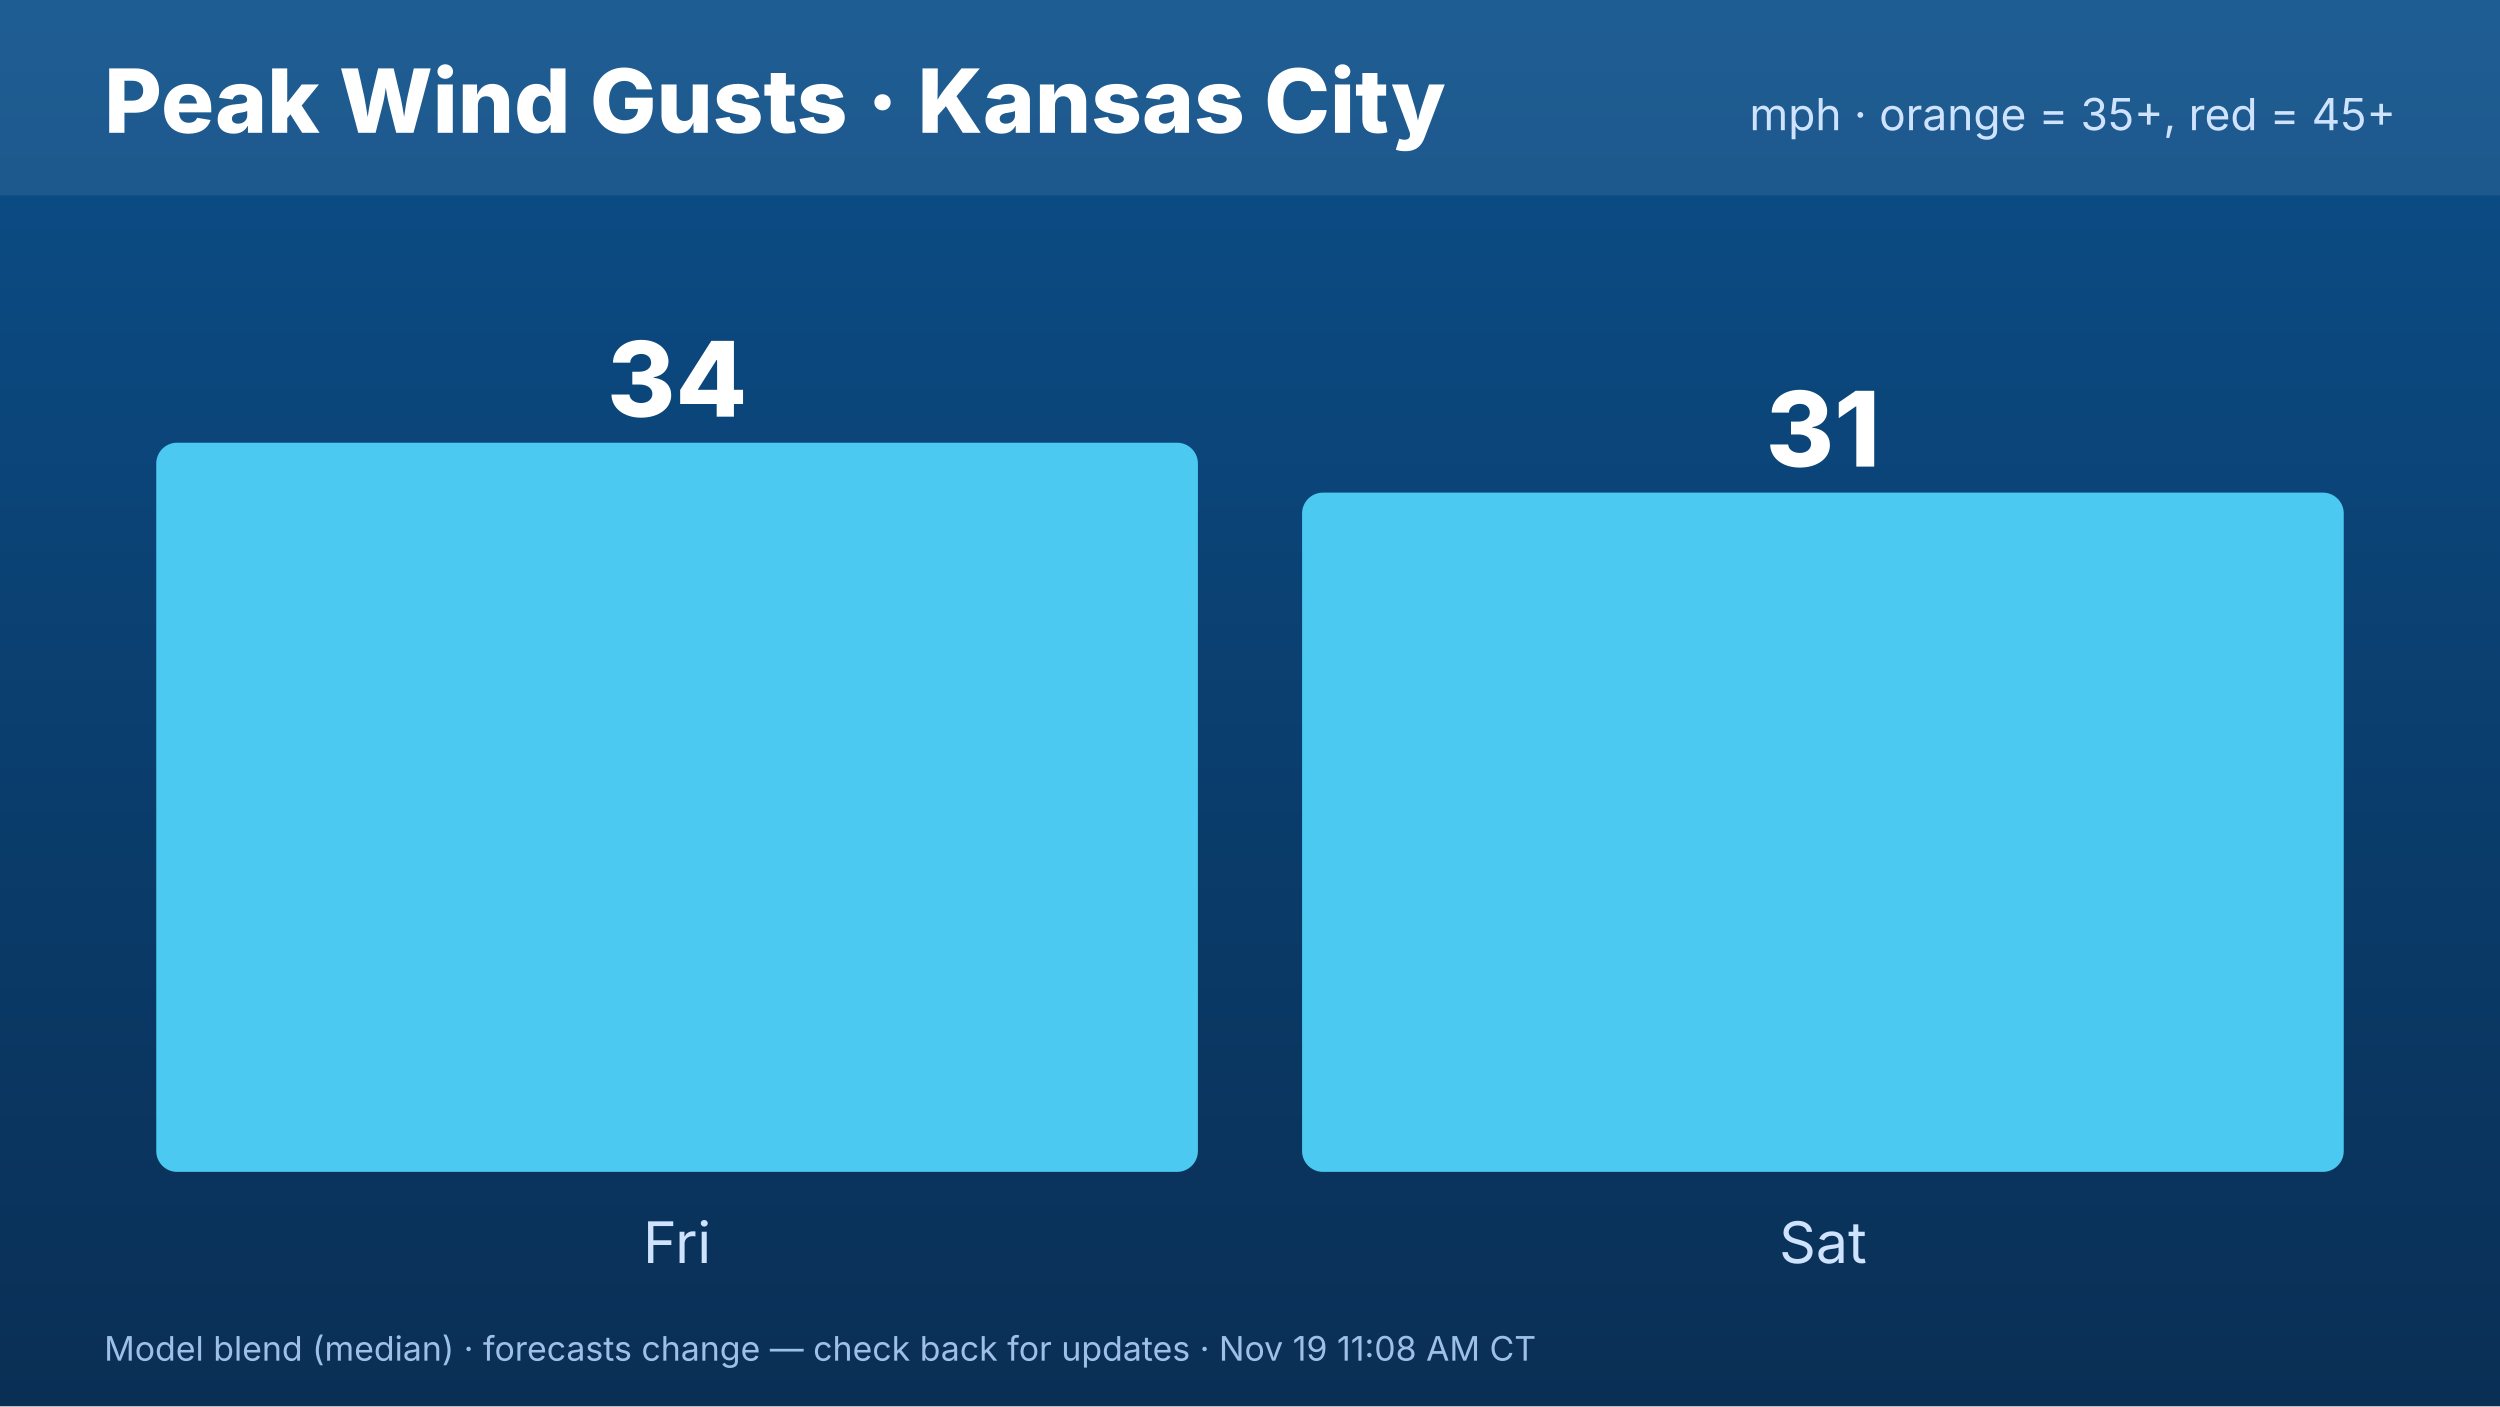
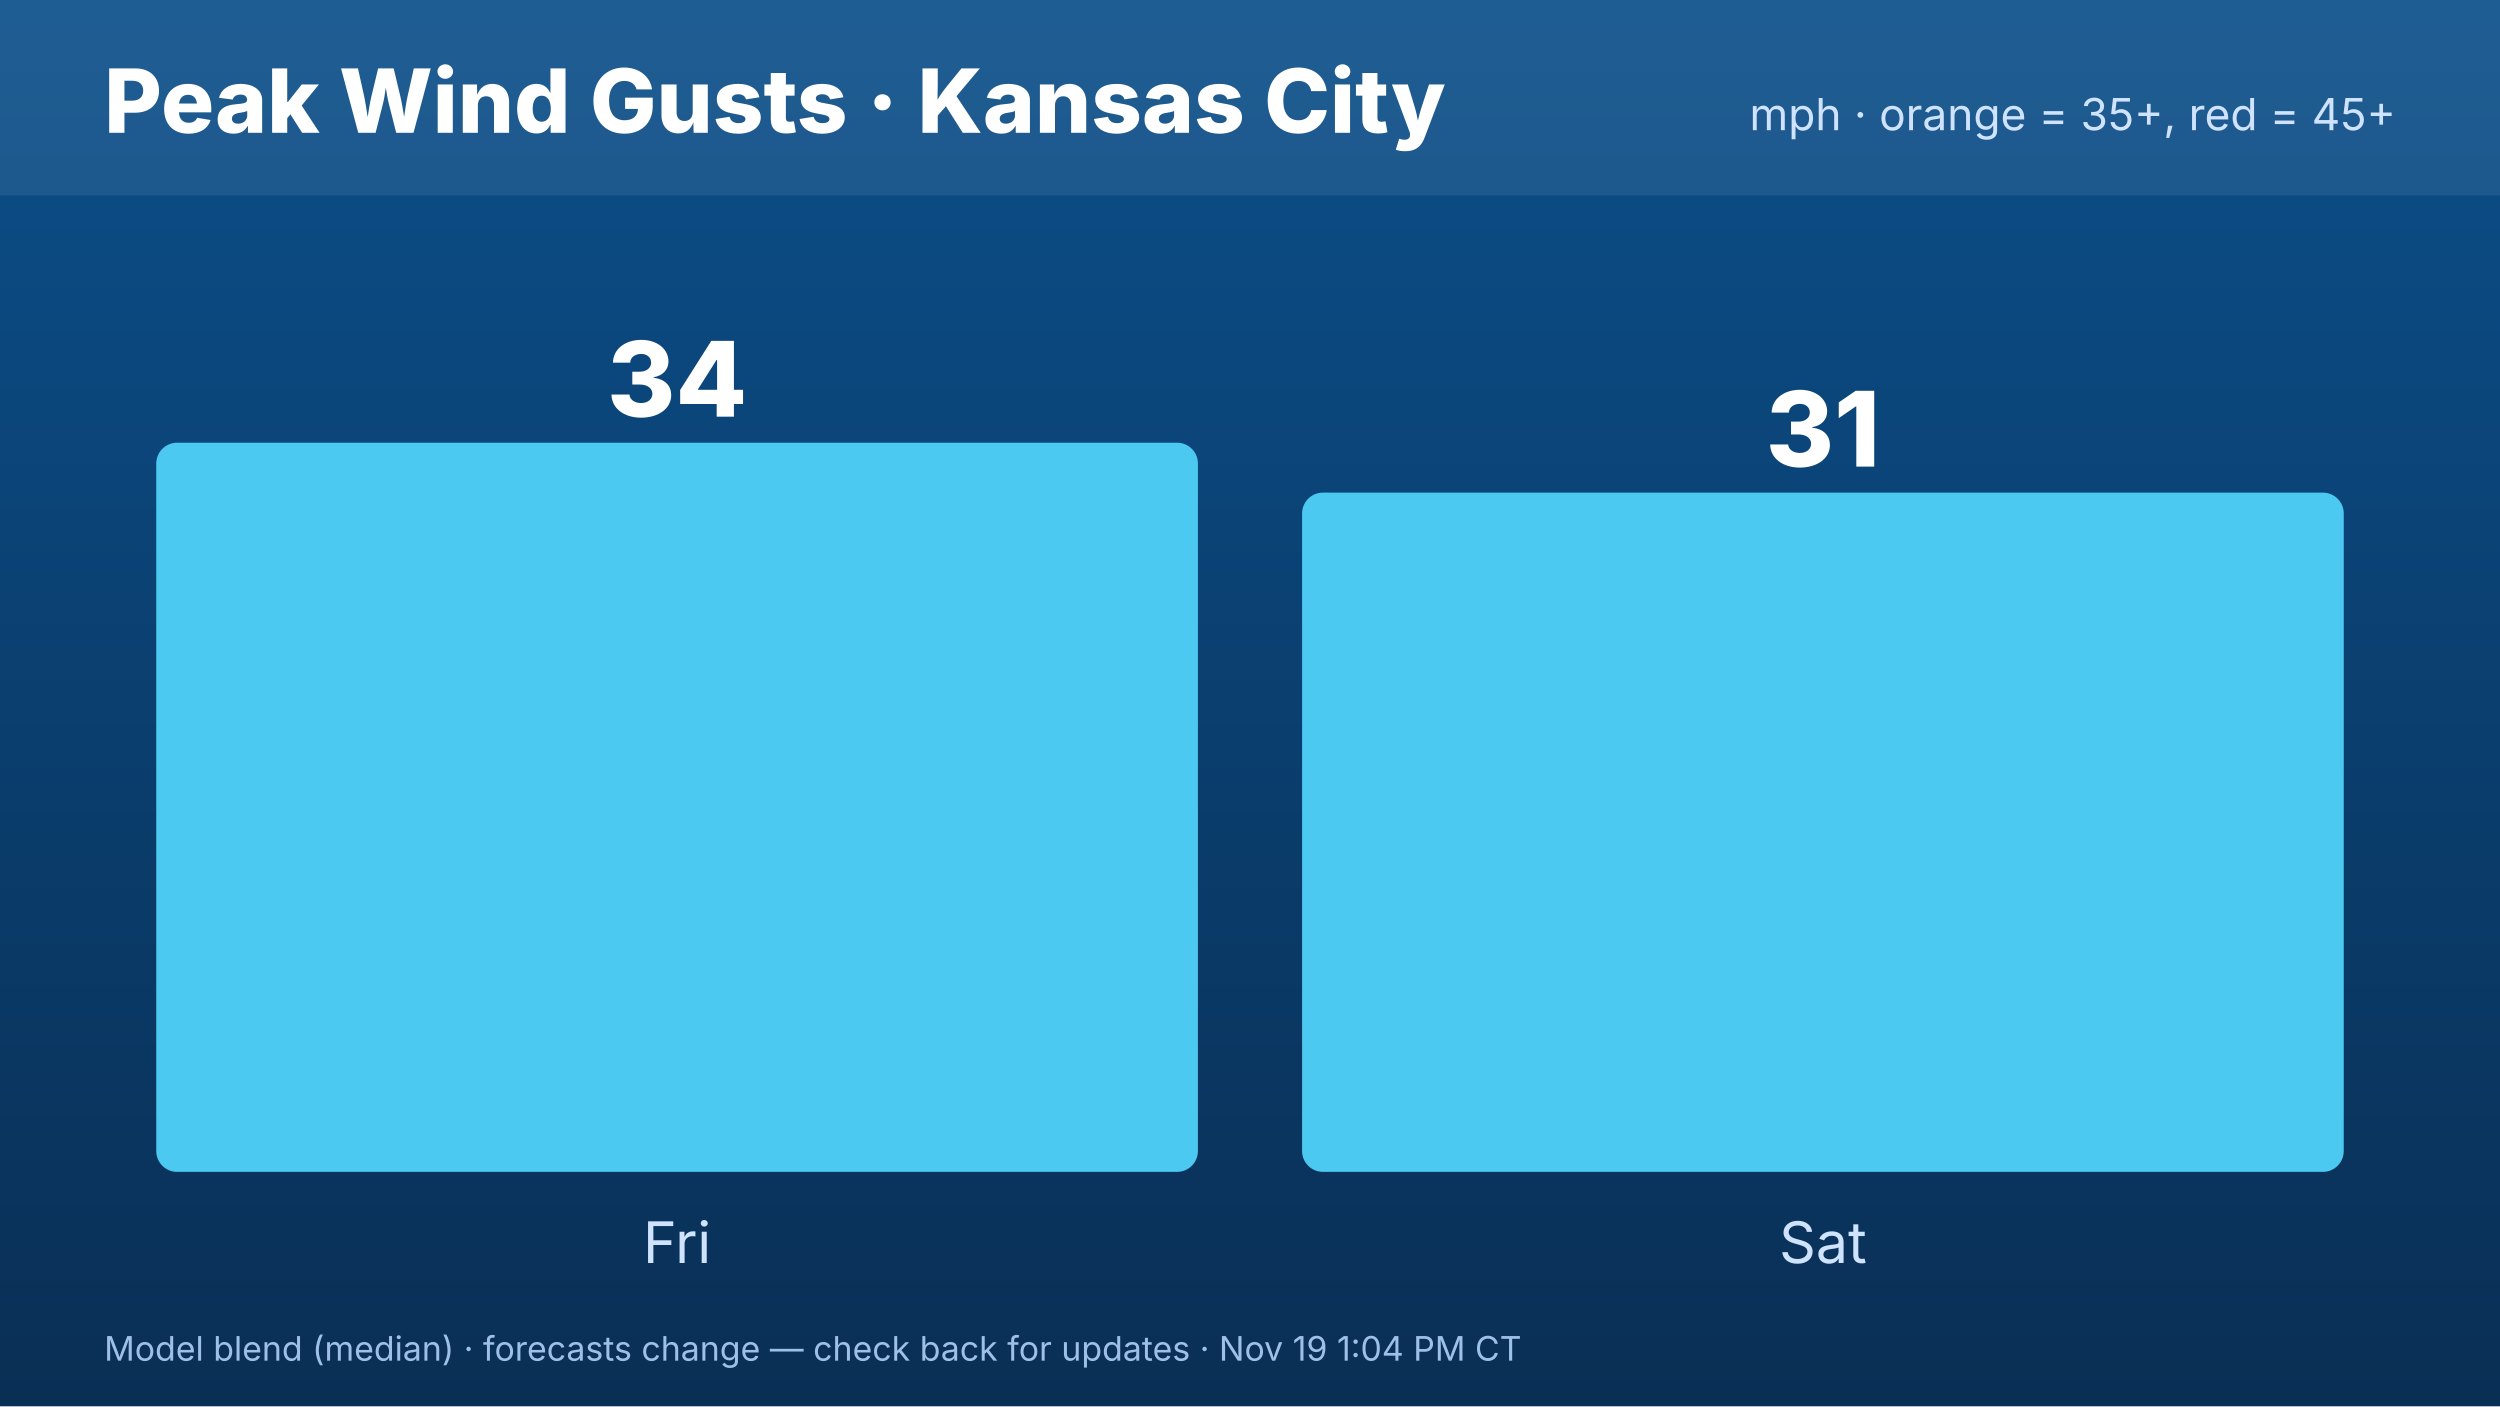
<svg xmlns="http://www.w3.org/2000/svg" width="1920" height="1080" viewBox="0 0 1920 1080" font-family="Inter,Helvetica,Arial,sans-serif">
  <defs>
    <linearGradient id="bg" x1="0" y1="0" x2="0" y2="1">
      <stop offset="0" stop-color="#0b4f8a" />
      <stop offset="1" stop-color="#0a2f55" />
    </linearGradient>
  </defs>
  <rect width="1920" height="1080" fill="url(#bg)" />
  <rect x="0" y="0" width="1920" height="150" fill="#ffffff" opacity=".08" />
  <text x="80" y="102" font-size="68" font-weight="800" fill="#fff">Peak Wind Gusts · Kansas City</text>
  <text x="1840" y="100" font-size="34" fill="#cfe3ff" text-anchor="end">mph · orange = 35+, red = 45+</text>
  <rect x="120.0" y="340.0" width="800.0" height="560.0" rx="16" fill="#4cc9f0" />
  <text x="520.0" y="320.0" font-size="80" font-weight="800" fill="#fff" text-anchor="middle">34</text>
  <text x="520.0" y="970" font-size="44" fill="#cfe3ff" text-anchor="middle">Fri</text>
  <rect x="1000.0" y="378.333" width="800.0" height="521.667" rx="16" fill="#4cc9f0" />
  <text x="1400.0" y="358.333" font-size="80" font-weight="800" fill="#fff" text-anchor="middle">31</text>
  <text x="1400.0" y="970" font-size="44" fill="#cfe3ff" text-anchor="middle">Sat</text>
-   <text x="80" y="1045" font-size="26" fill="#9fc0e6">Model blend (median) · forecasts change — check back for updates · Nov 19 11:08 AM CT</text>
+   <text x="80" y="1045" font-size="26" fill="#9fc0e6">Model blend (median) · forecasts change — check back for updates · Nov 19 1:04 PM CT</text>
</svg>
